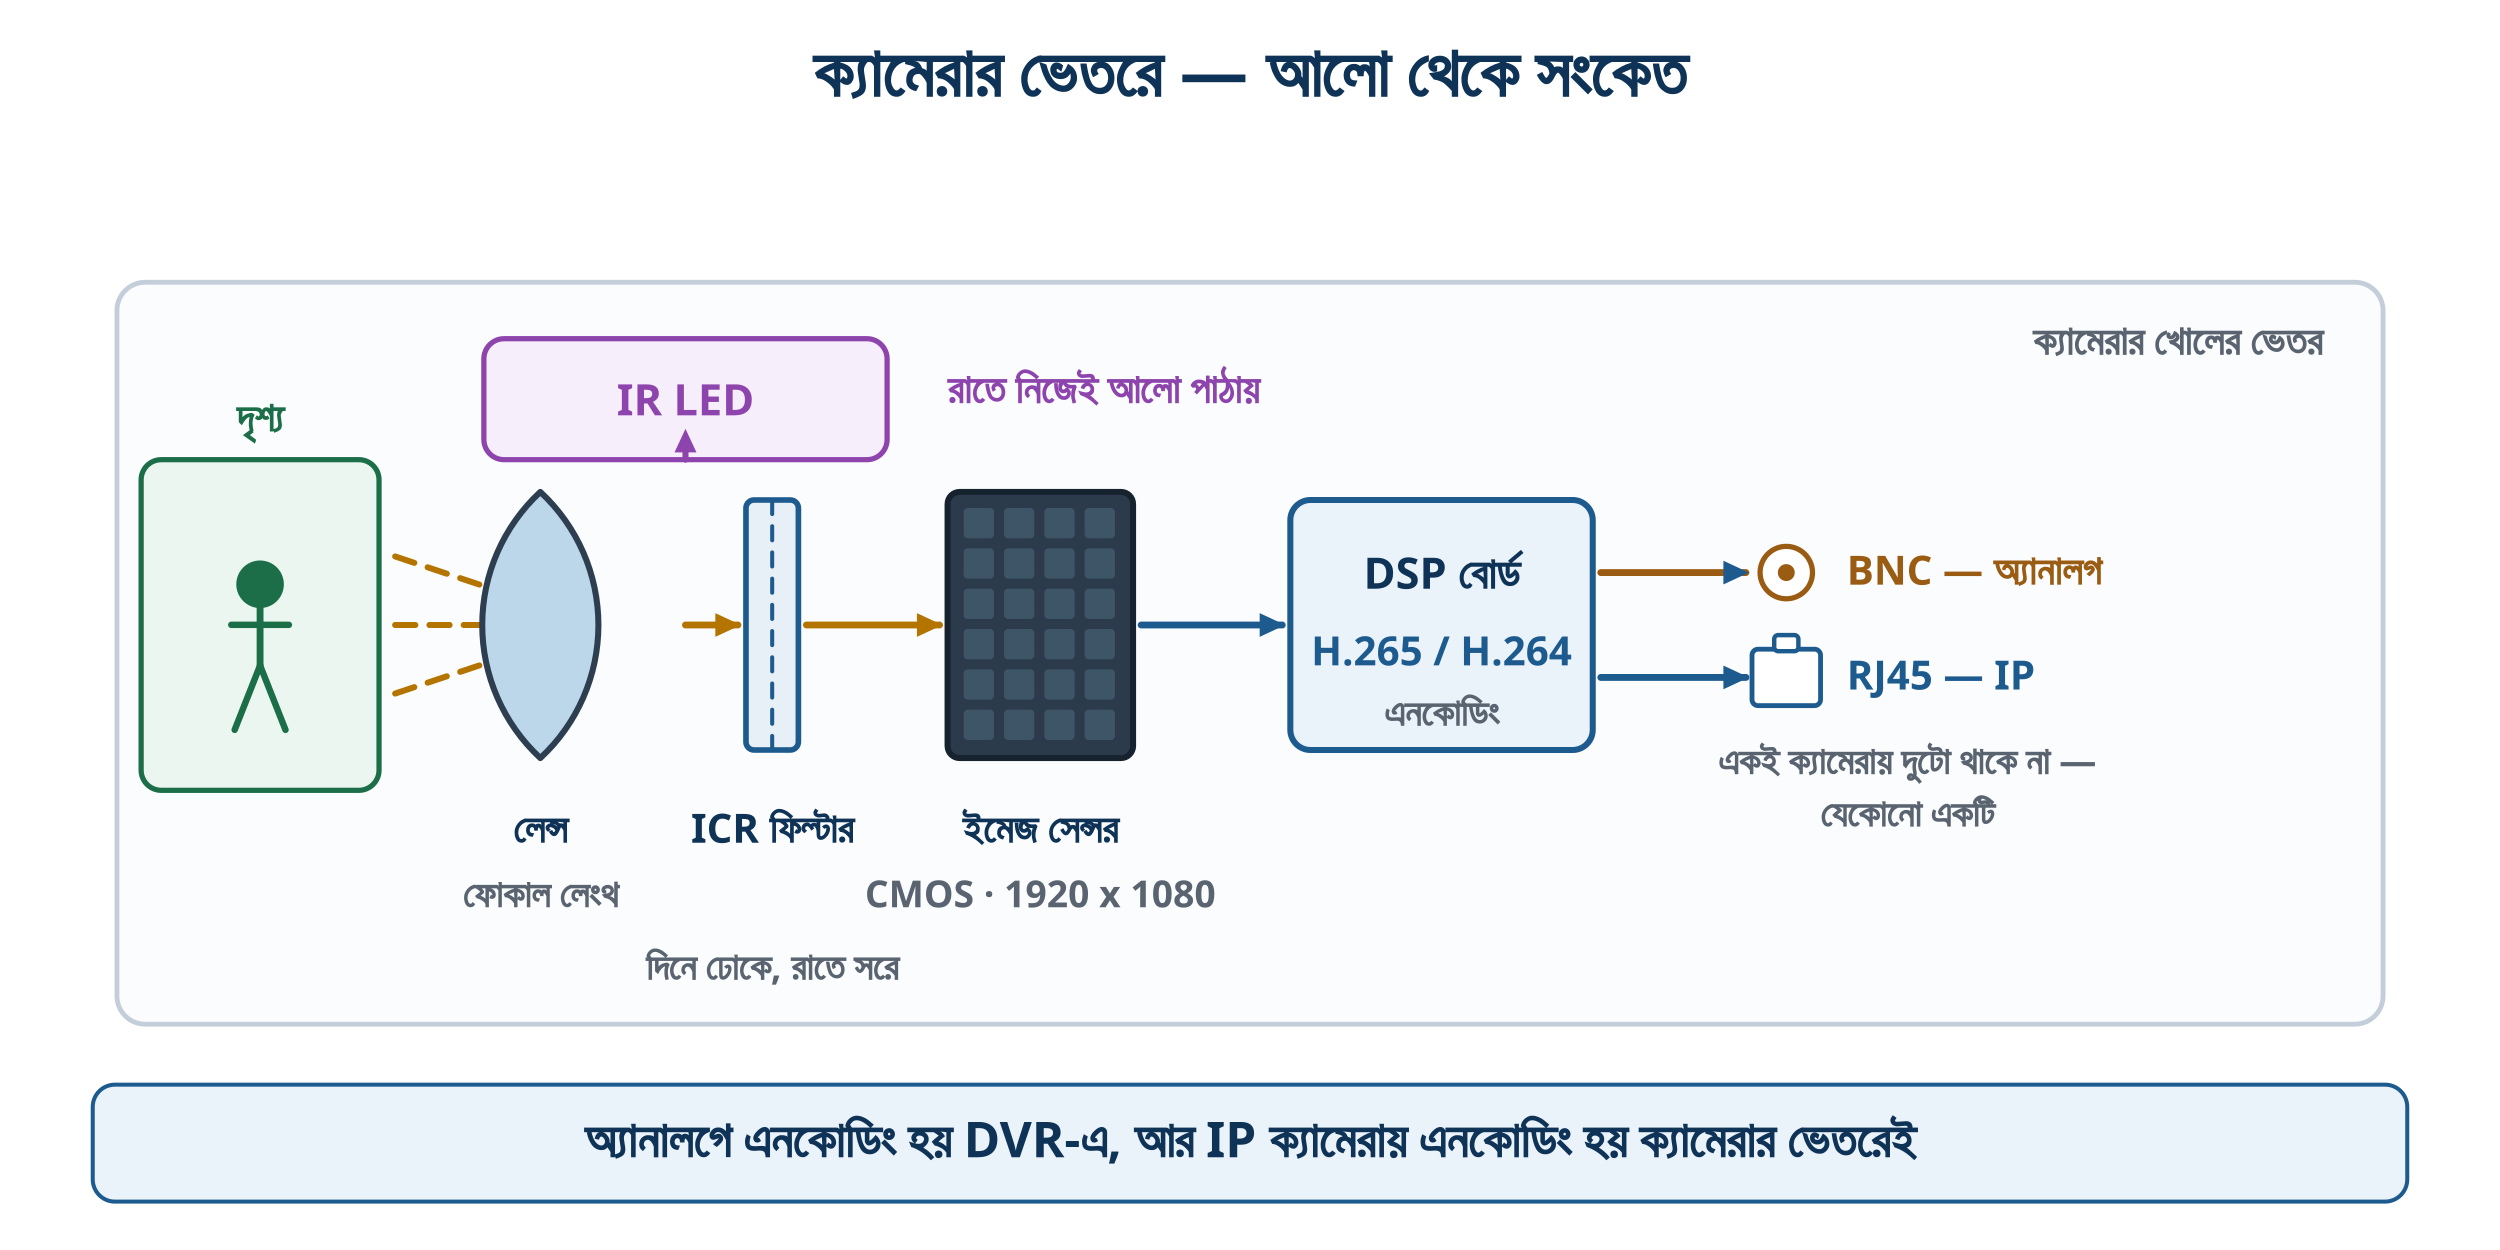
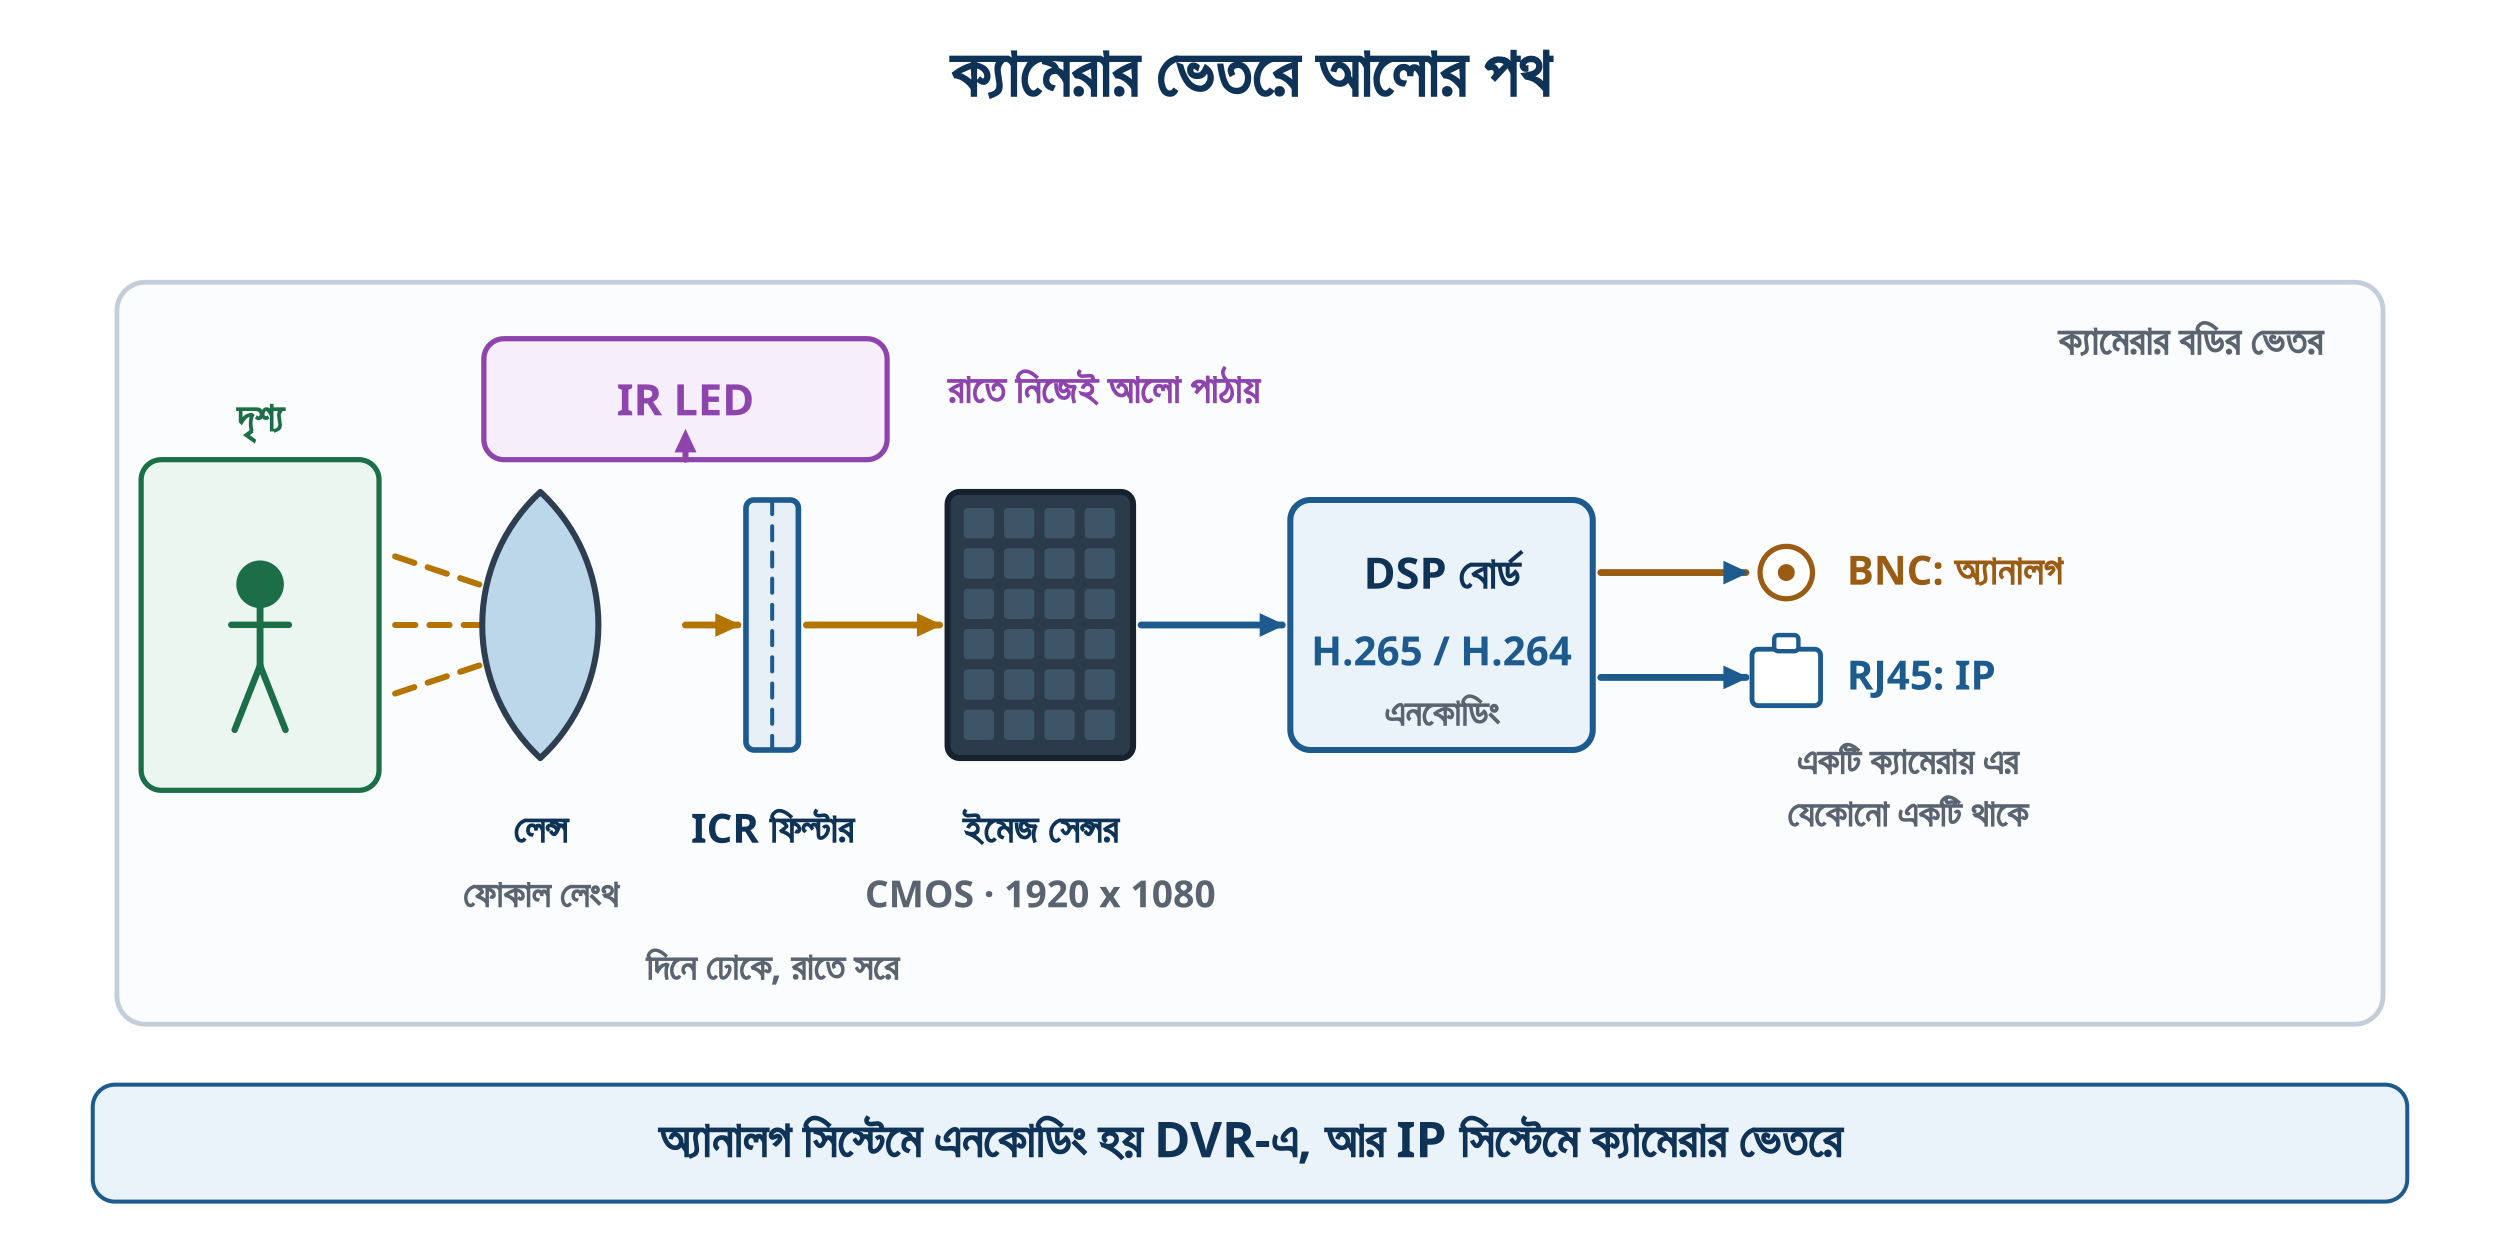
<svg xmlns="http://www.w3.org/2000/svg" width="1240" height="620" viewBox="0 0 1240 620">
  <defs>
    <marker id="arL" viewBox="0 0 10 10" refX="8.5" refY="5" markerUnits="userSpaceOnUse" markerWidth="14" markerHeight="14" orient="auto-start-reverse">
      <path d="M 0.5 0.8 L 9.5 5 L 0.5 9.2 z" fill="#B47500" />
    </marker>
    <marker id="arO" viewBox="0 0 10 10" refX="8.5" refY="5" markerUnits="userSpaceOnUse" markerWidth="14" markerHeight="14" orient="auto-start-reverse">
      <path d="M 0.5 0.8 L 9.5 5 L 0.5 9.2 z" fill="#1D5B8F" />
    </marker>
    <marker id="arI" viewBox="0 0 10 10" refX="8.5" refY="5" markerUnits="userSpaceOnUse" markerWidth="13" markerHeight="13" orient="auto-start-reverse">
      <path d="M 0.5 0.8 L 9.5 5 L 0.5 9.2 z" fill="#8E44AD" />
    </marker>
  </defs>
  <rect width="1240" height="620" fill="#FFFFFF" />
-   <text x="620.0" y="48.0" font-family="Kalpurush" font-size="34" font-weight="700" fill="#0F3357" text-anchor="middle">ক্যামেরার ভেতরে — আলো থেকে সংকেত</text>
+   <text x="620.0" y="48.0" font-family="Kalpurush" font-size="34" font-weight="700" fill="#0F3357" text-anchor="middle">ক্যামেরার ভেতরে আলোর পথ</text>
  <rect x="58.0" y="140.0" width="1124.0" height="368.0" rx="14" fill="#FBFCFD" stroke="#C3CEDA" stroke-width="2.4" />
-   <text x="1152.0" y="176.0" font-family="Kalpurush" font-size="20" font-weight="700" fill="#5A6470" text-anchor="end">ক্যামেরার খোলের ভেতর</text>
+   <text x="1152.0" y="176.0" font-family="Kalpurush" font-size="20" font-weight="700" fill="#5A6470" text-anchor="end">ক্যামেরার বডির ভেতর</text>
  <rect x="70.0" y="228.0" width="118.0" height="164.0" rx="10" fill="#EAF6EF" stroke="#1B6E47" stroke-width="2.6" />
  <circle cx="129.0" cy="289.8" r="11.8" fill="#1B6E47" stroke="none" stroke-width="2" />
  <path d="M 129 301.52 L 129 330.08" fill="none" stroke="#1B6E47" stroke-width="3.4" stroke-linecap="round" stroke-linejoin="round" />
  <path d="M 114.72 309.92 L 143.28 309.92" fill="none" stroke="#1B6E47" stroke-width="3.2" stroke-linecap="round" stroke-linejoin="round" />
  <path d="M 129 330.08 L 116.4 362" fill="none" stroke="#1B6E47" stroke-width="3.2" stroke-linecap="round" stroke-linejoin="round" />
  <path d="M 129 330.08 L 141.6 362" fill="none" stroke="#1B6E47" stroke-width="3.2" stroke-linecap="round" stroke-linejoin="round" />
  <text x="129.0" y="214.0" font-family="Kalpurush" font-size="20" font-weight="700" fill="#1B6E47" text-anchor="middle">দৃশ্য</text>
  <path d="M 196 276 L 252 294.7" fill="none" stroke="#B47500" stroke-width="3" stroke-linecap="round" stroke-linejoin="round" stroke-dasharray="10 7" marker-end="url(#arL)" />
  <path d="M 196 310 L 252 310.0" fill="none" stroke="#B47500" stroke-width="3" stroke-linecap="round" stroke-linejoin="round" stroke-dasharray="10 7" marker-end="url(#arL)" />
  <path d="M 196 344 L 252 325.3" fill="none" stroke="#B47500" stroke-width="3" stroke-linecap="round" stroke-linejoin="round" stroke-dasharray="10 7" marker-end="url(#arL)" />
  <path d="M 268 244 A 90 90 0 0 1 268 376 A 90 90 0 0 1 268 244 Z" fill="#BCD6EA" stroke="#2C3E50" stroke-width="3" stroke-linecap="round" stroke-linejoin="round" />
  <text x="268.0" y="418.0" font-family="Kalpurush" font-size="20" font-weight="700" fill="#0F3357" text-anchor="middle">লেন্স</text>
  <text x="268.0" y="450.0" font-family="Kalpurush" font-size="18.5" font-weight="700" fill="#5A6470" text-anchor="middle">ফোকাল লেংথ</text>
  <rect x="370.0" y="248.0" width="26.0" height="124.0" rx="4" fill="#E8F0F7" stroke="#1D5B8F" stroke-width="2.8" />
  <path d="M 383 248 L 383 372" fill="none" stroke="#1D5B8F" stroke-width="2" stroke-linecap="round" stroke-linejoin="round" stroke-dasharray="7 6" />
  <text x="383.0" y="418.0" font-family="Kalpurush" font-size="20" font-weight="700" fill="#0F3357" text-anchor="middle">ICR ফিল্টার</text>
  <text x="383.0" y="486.0" font-family="Kalpurush" font-size="18.5" font-weight="700" fill="#5A6470" text-anchor="middle">দিনে ঢোকে, রাতে সরে</text>
  <path d="M 340 310 L 366 310" fill="none" stroke="#B47500" stroke-width="3.4" stroke-linecap="round" stroke-linejoin="round" marker-end="url(#arL)" />
  <rect x="470.0" y="244.0" width="92.0" height="132.0" rx="6" fill="#2B3B4B" stroke="#16222E" stroke-width="3" />
  <rect x="478.0" y="252.0" width="15.0" height="15.0" rx="2" fill="#3E5568" stroke="none" stroke-width="0" />
  <rect x="498.0" y="252.0" width="15.0" height="15.0" rx="2" fill="#3E5568" stroke="none" stroke-width="0" />
  <rect x="518.0" y="252.0" width="15.0" height="15.0" rx="2" fill="#3E5568" stroke="none" stroke-width="0" />
  <rect x="538.0" y="252.0" width="15.0" height="15.0" rx="2" fill="#3E5568" stroke="none" stroke-width="0" />
  <rect x="478.0" y="272.0" width="15.0" height="15.0" rx="2" fill="#3E5568" stroke="none" stroke-width="0" />
  <rect x="498.0" y="272.0" width="15.0" height="15.0" rx="2" fill="#3E5568" stroke="none" stroke-width="0" />
  <rect x="518.0" y="272.0" width="15.0" height="15.0" rx="2" fill="#3E5568" stroke="none" stroke-width="0" />
  <rect x="538.0" y="272.0" width="15.0" height="15.0" rx="2" fill="#3E5568" stroke="none" stroke-width="0" />
  <rect x="478.0" y="292.0" width="15.0" height="15.0" rx="2" fill="#3E5568" stroke="none" stroke-width="0" />
  <rect x="498.0" y="292.0" width="15.0" height="15.0" rx="2" fill="#3E5568" stroke="none" stroke-width="0" />
  <rect x="518.0" y="292.0" width="15.0" height="15.0" rx="2" fill="#3E5568" stroke="none" stroke-width="0" />
  <rect x="538.0" y="292.0" width="15.0" height="15.0" rx="2" fill="#3E5568" stroke="none" stroke-width="0" />
  <rect x="478.0" y="312.0" width="15.0" height="15.0" rx="2" fill="#3E5568" stroke="none" stroke-width="0" />
  <rect x="498.0" y="312.0" width="15.0" height="15.0" rx="2" fill="#3E5568" stroke="none" stroke-width="0" />
  <rect x="518.0" y="312.0" width="15.0" height="15.0" rx="2" fill="#3E5568" stroke="none" stroke-width="0" />
  <rect x="538.0" y="312.0" width="15.0" height="15.0" rx="2" fill="#3E5568" stroke="none" stroke-width="0" />
  <rect x="478.0" y="332.0" width="15.0" height="15.0" rx="2" fill="#3E5568" stroke="none" stroke-width="0" />
  <rect x="498.0" y="332.0" width="15.0" height="15.0" rx="2" fill="#3E5568" stroke="none" stroke-width="0" />
  <rect x="518.0" y="332.0" width="15.0" height="15.0" rx="2" fill="#3E5568" stroke="none" stroke-width="0" />
  <rect x="538.0" y="332.0" width="15.0" height="15.0" rx="2" fill="#3E5568" stroke="none" stroke-width="0" />
  <rect x="478.0" y="352.0" width="15.0" height="15.0" rx="2" fill="#3E5568" stroke="none" stroke-width="0" />
  <rect x="498.0" y="352.0" width="15.0" height="15.0" rx="2" fill="#3E5568" stroke="none" stroke-width="0" />
  <rect x="518.0" y="352.0" width="15.0" height="15.0" rx="2" fill="#3E5568" stroke="none" stroke-width="0" />
  <rect x="538.0" y="352.0" width="15.0" height="15.0" rx="2" fill="#3E5568" stroke="none" stroke-width="0" />
  <text x="516.0" y="418.0" font-family="Kalpurush" font-size="20" font-weight="700" fill="#0F3357" text-anchor="middle">ইমেজ সেন্সর</text>
  <text x="516.0" y="450.0" font-family="Kalpurush" font-size="18.5" font-weight="700" fill="#5A6470" text-anchor="middle">CMOS · 1920 x 1080</text>
  <path d="M 400 310 L 466 310" fill="none" stroke="#B47500" stroke-width="3.4" stroke-linecap="round" stroke-linejoin="round" marker-end="url(#arL)" />
  <rect x="640.0" y="248.0" width="150.0" height="124.0" rx="10" fill="#EAF2FA" stroke="#1D5B8F" stroke-width="3" />
  <text x="715.0" y="292.0" font-family="Kalpurush" font-size="21.5" font-weight="700" fill="#0F3357" text-anchor="middle">DSP বোর্ড</text>
  <text x="715.0" y="330.0" font-family="Kalpurush" font-size="20" font-weight="700" fill="#1D5B8F" text-anchor="middle">H.265 / H.264</text>
  <text x="715.0" y="360.0" font-family="Kalpurush" font-size="18.5" font-weight="700" fill="#5A6470" text-anchor="middle">এনকোডিং</text>
  <path d="M 566 310 L 636 310" fill="none" stroke="#1D5B8F" stroke-width="3.4" stroke-linecap="round" stroke-linejoin="round" marker-end="url(#arO)" />
  <path d="M 794 284 L 866 284" fill="none" stroke="#9A5B12" stroke-width="3.4" stroke-linecap="round" stroke-linejoin="round" marker-end="url(#arO)" />
  <circle cx="886.0" cy="284.0" r="13.0" fill="#FFFFFF" stroke="#9A5B12" stroke-width="2.6" />
  <circle cx="886.0" cy="284.0" r="4.2" fill="#9A5B12" stroke="none" stroke-width="2" />
-   <text x="916.0" y="290.0" font-family="Kalpurush" font-size="20" font-weight="700" fill="#9A5B12" text-anchor="start">BNC — অ্যানালগ</text>
+   <text x="916.0" y="290.0" font-family="Kalpurush" font-size="20" font-weight="700" fill="#9A5B12" text-anchor="start">BNC: অ্যানালগ</text>
  <path d="M 794 336 L 866 336" fill="none" stroke="#1D5B8F" stroke-width="3.4" stroke-linecap="round" stroke-linejoin="round" marker-end="url(#arO)" />
  <rect x="869.0" y="322.0" width="34.0" height="28.0" rx="3" fill="#FFFFFF" stroke="#1D5B8F" stroke-width="2.4" />
  <rect x="880.0" y="315.0" width="12.0" height="8.0" rx="2" fill="#FFFFFF" stroke="#1D5B8F" stroke-width="2.2" />
-   <text x="916.0" y="342.0" font-family="Kalpurush" font-size="20" font-weight="700" fill="#1D5B8F" text-anchor="start">RJ45 — IP</text>
-   <text x="946.0" y="384.0" font-family="Kalpurush" font-size="18.5" font-weight="700" fill="#5A6470" text-anchor="middle">একই ক্যামেরায় দুটো থাকে না —</text>
-   <text x="946.0" y="410.0" font-family="Kalpurush" font-size="18.5" font-weight="700" fill="#5A6470" text-anchor="middle">যেকোনো একটি</text>
+   <text x="916.0" y="342.0" font-family="Kalpurush" font-size="20" font-weight="700" fill="#1D5B8F" text-anchor="start">RJ45: IP</text>
+   <text x="946.0" y="384.0" font-family="Kalpurush" font-size="18.5" font-weight="700" fill="#5A6470" text-anchor="middle">একটি ক্যামেরায় এর</text>
+   <text x="946.0" y="410.0" font-family="Kalpurush" font-size="18.5" font-weight="700" fill="#5A6470" text-anchor="middle">যেকোনো একটি থাকে</text>
  <rect x="240.0" y="168.0" width="200.0" height="60.0" rx="10" fill="#F7EEFC" stroke="#8E44AD" stroke-width="2.6" />
  <text x="340.0" y="206.0" font-family="Kalpurush" font-size="21.5" font-weight="700" fill="#8E44AD" text-anchor="middle">IR LED</text>
  <path d="M 340 228 L 340 214" fill="none" stroke="#8E44AD" stroke-width="3" stroke-linecap="round" stroke-linejoin="round" stroke-dasharray="9 7" marker-end="url(#arI)" />
  <text x="470.0" y="200.0" font-family="Kalpurush" font-size="20" font-weight="700" fill="#8E44AD" text-anchor="start">রাতে নিজেই আলো পাঠায়</text>
  <rect x="46.0" y="538.0" width="1148.0" height="58.0" rx="11" fill="#EAF2FA" stroke="#1D5B8F" stroke-width="2" />
-   <text x="620.0" y="574.0" font-family="Kalpurush" font-size="24.5" font-weight="700" fill="#0F3357" text-anchor="middle">অ্যানালগে এনকোডিং হয় DVR-এ, আর IP ক্যামেরায় এনকোডিং হয় ক্যামেরার ভেতরেই</text>
+   <text x="620.0" y="574.0" font-family="Kalpurush" font-size="24.5" font-weight="700" fill="#0F3357" text-anchor="middle">অ্যানালগ সিস্টেমে এনকোডিং হয় DVR-এ, আর IP সিস্টেমে ক্যামেরার ভেতরে</text>
</svg>
